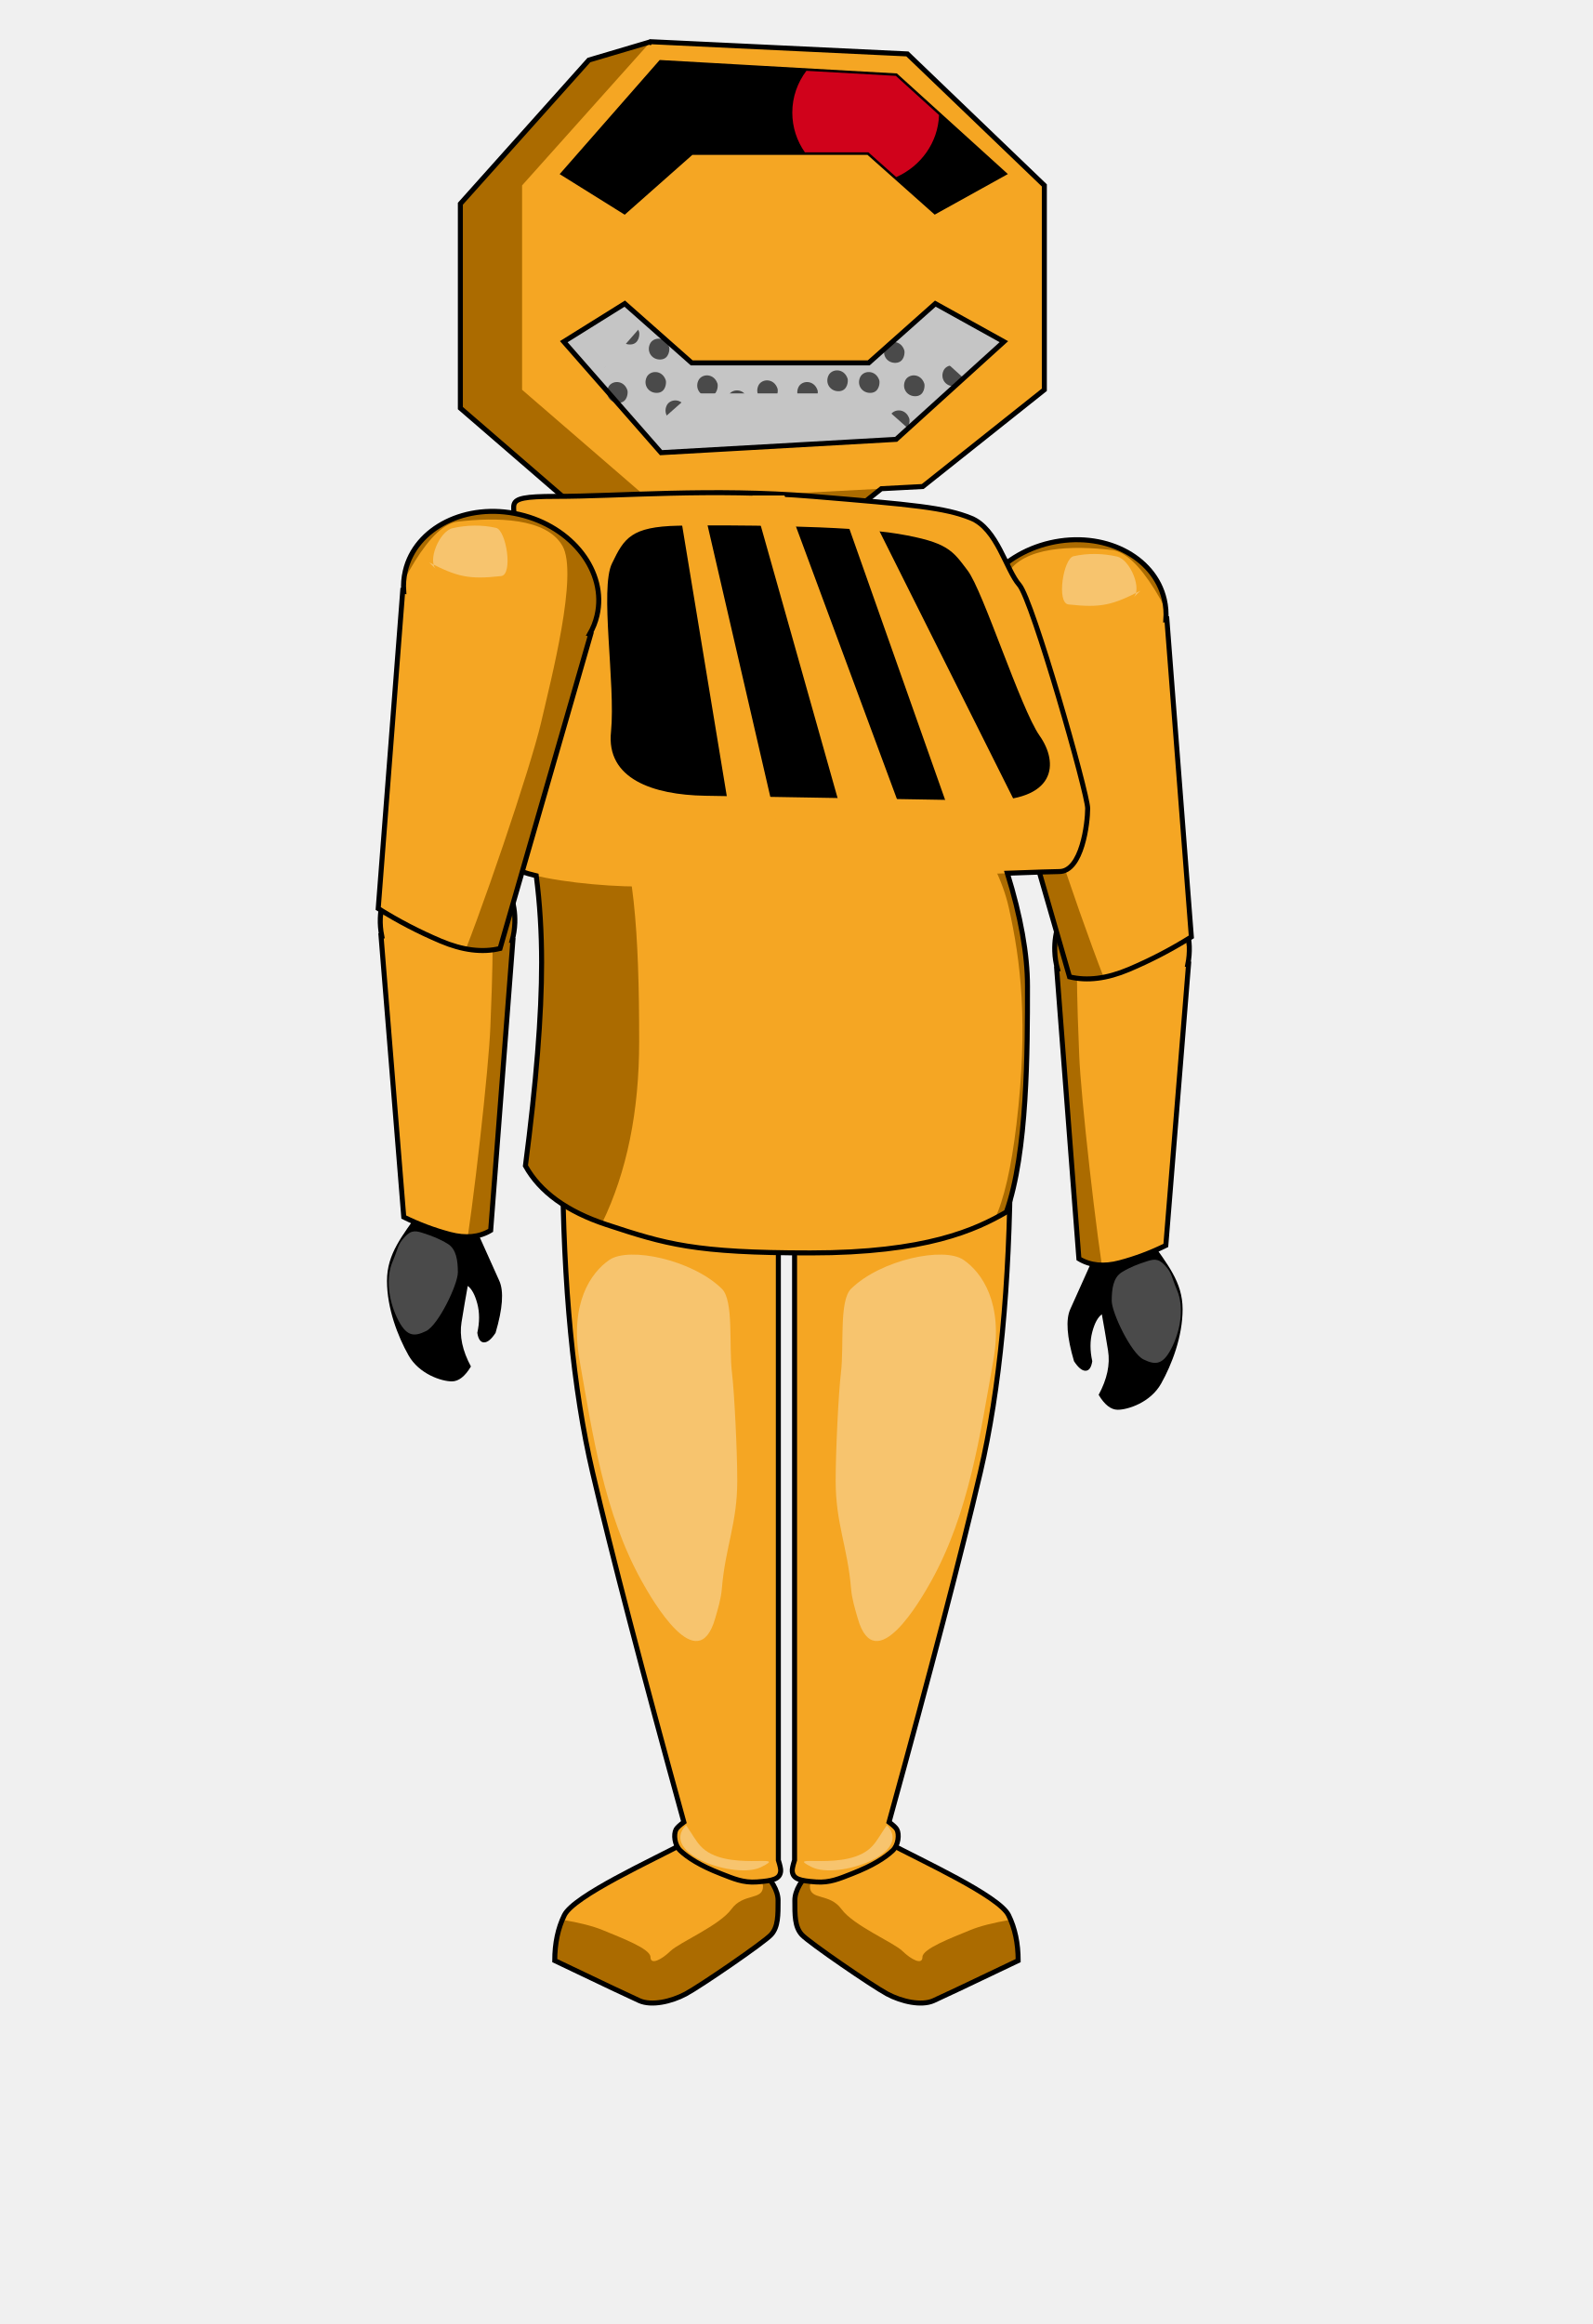
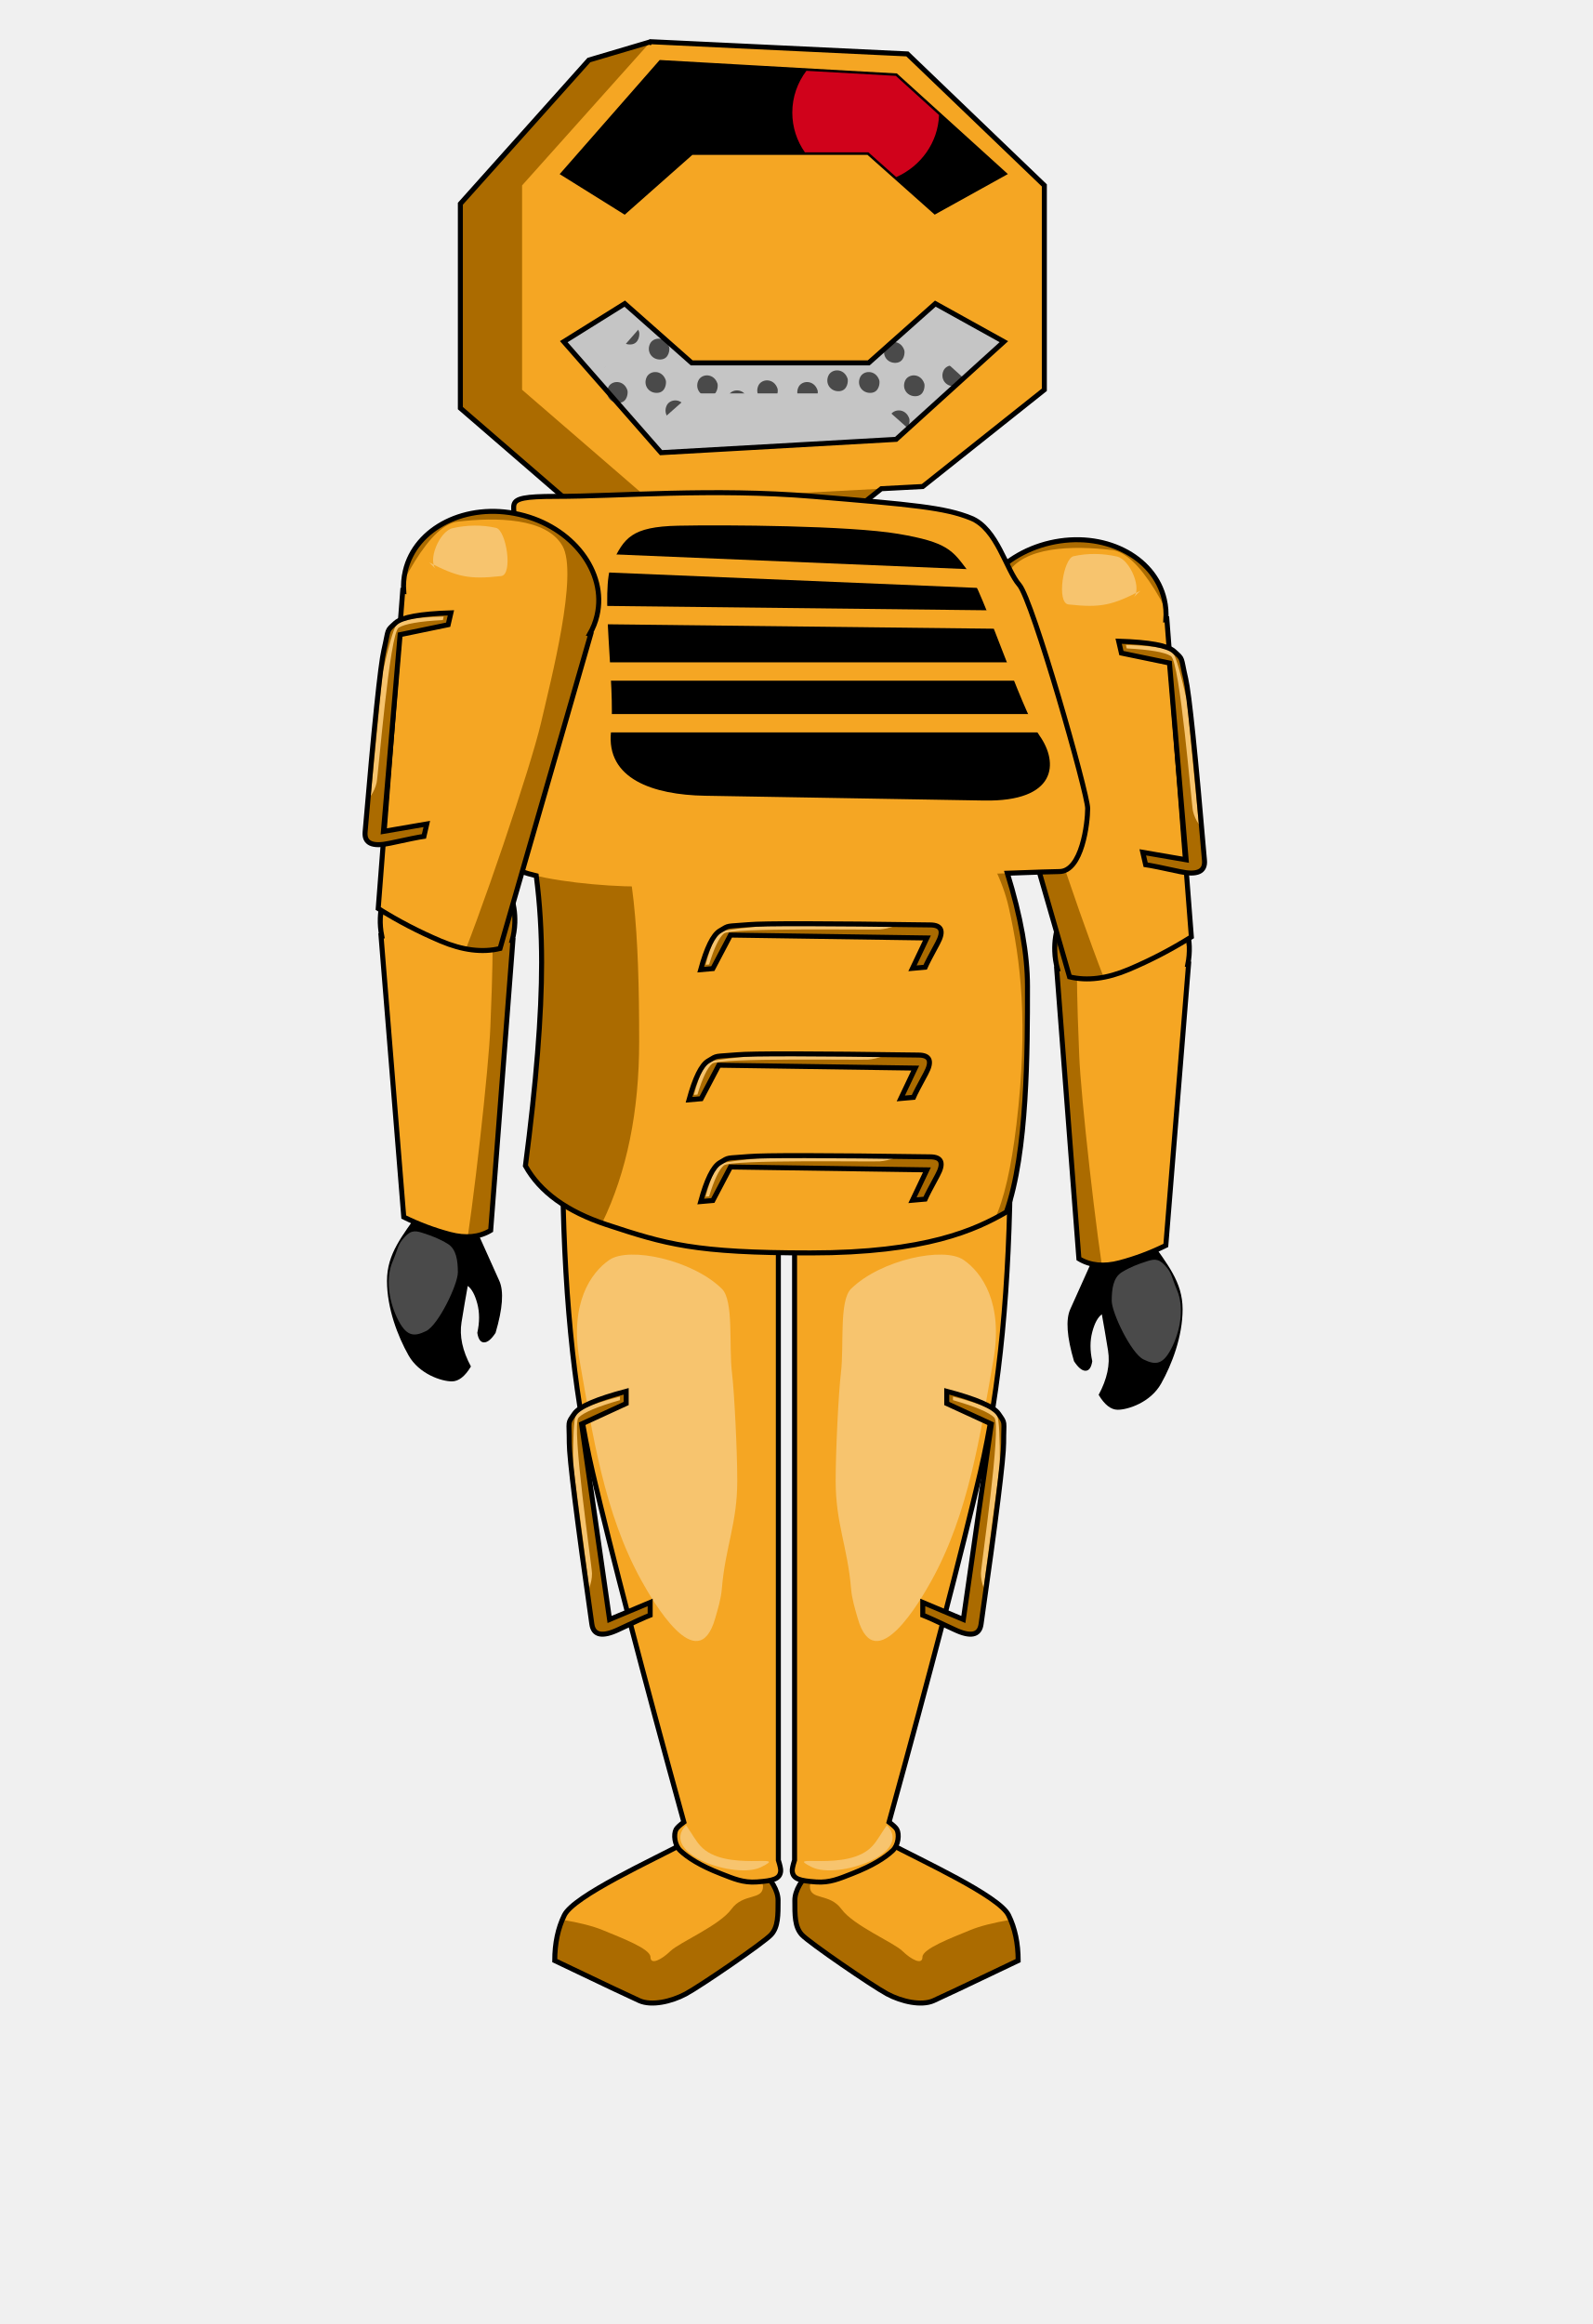
<svg xmlns="http://www.w3.org/2000/svg" xmlns:xlink="http://www.w3.org/1999/xlink" width="955px" height="1393px" viewBox="0 0 955 1393" version="1.1">
  <defs>
    <polygon id="path-1" points="199.254 7.984 58.32 0 0 66.531 36.551 89.328 76.691 53.824 182.812 53.824 222.746 89.328 263.852 66.531" />
    <path d="M1.22,53.638 C0.423,50.261 0,46.724 0,43.082 C0,19.289 18.066,0 40.351,0 C62.636,0 80.701,19.289 80.701,43.082 C80.701,46.724 80.278,50.261 79.481,53.638 L79.896,53.638 L60.386,221.423 C51.276,225.516 41.94,228.647 32.376,230.818 C22.813,232.988 14.698,231.903 8.031,227.562 L0.79,53.638 L1.22,53.638 Z" id="path-3" />
    <path d="M1.784,60.289 C0.619,56.493 0,52.518 0,48.425 C0,21.68 26.415,0 59,0 C91.585,0 118,21.68 118,48.425 C118,52.518 117.381,56.493 116.216,60.289 L116.823,60.289 L88.295,248.88 C74.975,253.48 61.324,256.999 47.34,259.439 C33.357,261.879 21.491,260.659 11.743,255.78 L1.155,60.289 L1.784,60.289 Z" id="path-5" />
    <path d="M1.22,53.638 C0.423,50.261 0,46.724 0,43.082 C0,19.289 18.066,0 40.351,0 C62.636,0 80.701,19.289 80.701,43.082 C80.701,46.724 80.278,50.261 79.481,53.638 L79.896,53.638 L60.386,221.423 C51.276,225.516 41.94,228.647 32.376,230.818 C22.813,232.988 14.698,231.903 8.031,227.562 L0.79,53.638 L1.22,53.638 Z" id="path-7" />
    <path d="M1.784,60.289 C0.619,56.493 0,52.518 0,48.425 C0,21.68 26.415,0 59,0 C91.585,0 118,21.68 118,48.425 C118,52.518 117.381,56.493 116.216,60.289 L116.823,60.289 L88.295,248.88 C74.975,253.48 61.324,256.999 47.34,259.439 C33.357,261.879 21.491,260.659 11.743,255.78 L1.155,60.289 L1.784,60.289 Z" id="path-9" />
  </defs>
  <g id="ConstBot" stroke="none" stroke-width="1" fill="none" fill-rule="evenodd">
    <g id="Const-head" transform="translate(276, 25)">
      <path d="M77.051,11 L113.477,0.207 L313.105,97.133 L313.105,219.629 C264.504,258.288 240.203,277.617 240.203,277.617 C240.203,277.617 185.819,280.482 77.051,286.211 L0,219.629 L0,97.133 L77.051,11 Z" id="consHeadBack" stroke="#979797" fill="#AB6B00" fill-rule="nonzero" />
      <path d="M114.051,0 L268,7.32 L350.105,86.133 L350.105,208.629 C301.504,247.288 277.203,266.617 277.203,266.617 C277.203,266.617 222.819,269.482 114.051,275.211 L37,208.629 L37,86.133 L114.051,0 Z" id="consHead" fill="#F5A623" fill-rule="nonzero" />
      <path d="M113.748,0.339 L114.051,0 L268,7.32 L350.105,86.133 L350.105,208.629 C301.504,247.288 277.203,266.617 277.203,266.617 L252.389,267.924 L240.203,277.617 C240.203,277.617 185.819,280.482 77.051,286.211 L0,219.629 L0,97.133 L77.051,11 L113.477,0.207 L113.748,0.339 Z" id="Combined-Shape" stroke="#000000" stroke-width="3" fill-rule="nonzero" />
      <polygon id="Path-2-Copy" fill="#C5C5C5" fill-rule="nonzero" transform="translate(193.9258, 201.6641) scale(1, -1) translate(-193.9258, -201.6641) " points="261.254 164.984 120.32 157 62 223.531 98.551 246.328 138.691 210.824 244.812 210.824 284.746 246.328 325.852 223.531" />
      <g id="const-mouth" transform="translate(62, 157)">
        <g fill-rule="evenodd" stroke-width="1">
          <mask id="mask-2" fill="white">
            <use xlink:href="#path-1" />
          </mask>
          <use id="Mask" fill="#C5C5C5" fill-rule="nonzero" transform="translate(131.9258, 44.66406) scale(1, -1) translate(-131.9258, -44.66406) " xlink:href="#path-1" />
          <g id="Group" mask="url(#mask-2)" fill="#4A4A4A" fill-rule="nonzero">
            <g transform="translate(14, 8)">
              <path d="M197.638,3.185 C195.507,7.964 198.977,12.797 204.141,12.48 C209.304,12.164 209.591,6.231 209.134,4.886 C206.957,-1.515 199.564,-1.134 197.638,3.185 Z" id="Path-2" />
              <path d="M144.638,35.185 C142.507,39.964 145.977,44.797 151.141,44.48 C156.304,44.164 156.591,38.231 156.134,36.886 C153.957,30.485 146.564,30.866 144.638,35.185 Z" id="Path-2-Copy-5" />
              <path d="M19.638,7.185 C17.507,11.964 20.977,16.797 26.141,16.48 C31.304,16.164 31.591,10.231 31.134,8.886 C28.957,2.485 21.564,2.866 19.638,7.185 Z" id="Path-2-Copy-10" />
              <path d="M66.638,38.185 C64.507,42.964 67.977,47.797 73.141,47.48 C78.304,47.164 78.591,41.231 78.134,39.886 C75.957,33.485 68.564,33.866 66.638,38.185 Z" id="Path-2-Copy-15" />
              <path d="M105.638,59.185 C103.507,63.964 106.977,68.797 112.141,68.48 C117.304,68.164 117.591,62.231 117.134,60.886 C114.957,54.485 107.564,54.866 105.638,59.185 Z" id="Path-2-Copy-20" />
              <path d="M178.638,18.185 C176.507,22.964 179.977,27.797 185.141,27.48 C190.304,27.164 190.591,21.231 190.134,19.886 C187.957,13.485 180.564,13.866 178.638,18.185 Z" id="Path-2-Copy" />
              <path d="M126.638,42.185 C124.507,46.964 127.977,51.797 133.141,51.48 C138.304,51.164 138.591,45.231 138.134,43.886 C135.957,37.485 128.564,37.866 126.638,42.185 Z" id="Path-2-Copy-6" />
              <path d="M0.638,22.185 C-1.493,26.964 1.977,31.797 7.141,31.48 C12.304,31.164 12.591,25.231 12.134,23.886 C9.957,17.485 2.564,17.866 0.638,22.185 Z" id="Path-2-Copy-11" />
              <path d="M47.638,53.185 C45.507,57.964 48.977,62.797 54.141,62.48 C59.304,62.164 59.591,56.231 59.134,54.886 C56.957,48.485 49.564,48.866 47.638,53.185 Z" id="Path-2-Copy-16" />
              <path d="M102.638,74.185 C100.507,78.964 103.977,83.797 109.141,83.48 C114.304,83.164 114.591,77.231 114.134,75.886 C111.957,69.485 104.564,69.866 102.638,74.185 Z" id="Path-2-Copy-21" />
              <path d="M190.638,38.185 C188.507,42.964 191.977,47.797 197.141,47.48 C202.304,47.164 202.591,41.231 202.134,39.886 C199.957,33.485 192.564,33.866 190.638,38.185 Z" id="Path-2-Copy-2" />
              <path d="M138.638,62.185 C136.507,66.964 139.977,71.797 145.141,71.48 C150.304,71.164 150.591,65.231 150.134,63.886 C147.957,57.485 140.564,57.866 138.638,62.185 Z" id="Path-2-Copy-7" />
              <path d="M12.638,42.185 C10.507,46.964 13.977,51.797 19.141,51.48 C24.304,51.164 24.591,45.231 24.134,43.886 C21.957,37.485 14.564,37.866 12.638,42.185 Z" id="Path-2-Copy-12" />
              <path d="M49.638,74.185 C47.507,78.964 50.977,83.797 56.141,83.48 C61.304,83.164 61.591,77.231 61.134,75.886 C58.957,69.485 51.564,69.866 49.638,74.185 Z" id="Path-2-Copy-17" />
              <path d="M102.638,41.185 C100.507,45.964 103.977,50.797 109.141,50.48 C114.304,50.164 114.591,44.231 114.134,42.886 C111.957,36.485 104.564,36.866 102.638,41.185 Z" id="Path-2-Copy-22" />
              <path d="M213.638,32.185 C211.507,36.964 214.977,41.797 220.141,41.48 C225.304,41.164 225.591,35.231 225.134,33.886 C222.957,27.485 215.564,27.866 213.638,32.185 Z" id="Path-2-Copy-3" />
              <path d="M161.638,56.185 C159.507,60.964 162.977,65.797 168.141,65.48 C173.304,65.164 173.591,59.231 173.134,57.886 C170.957,51.485 163.564,51.866 161.638,56.185 Z" id="Path-2-Copy-8" />
              <path d="M35.638,36.185 C33.507,40.964 36.977,45.797 42.141,45.48 C47.304,45.164 47.591,39.231 47.134,37.886 C44.957,31.485 37.564,31.866 35.638,36.185 Z" id="Path-2-Copy-13" />
              <path d="M74.638,65.185 C72.507,69.964 75.977,74.797 81.141,74.48 C86.304,74.164 86.591,68.231 86.134,66.886 C83.957,60.485 76.564,60.866 74.638,65.185 Z" id="Path-2-Copy-18" />
              <path d="M181.638,59.185 C179.507,63.964 182.977,68.797 188.141,68.48 C193.304,68.164 193.591,62.231 193.134,60.886 C190.957,54.485 183.564,54.866 181.638,59.185 Z" id="Path-2-Copy-23" />
              <path d="M215.638,12.185 C213.507,16.964 216.977,21.797 222.141,21.48 C227.304,21.164 227.591,15.231 227.134,13.886 C224.957,7.485 217.564,7.866 215.638,12.185 Z" id="Path-2-Copy-4" />
              <path d="M163.638,36.185 C161.507,40.964 164.977,45.797 170.141,45.48 C175.304,45.164 175.591,39.231 175.134,37.886 C172.957,31.485 165.564,31.866 163.638,36.185 Z" id="Path-2-Copy-9" />
              <path d="M37.638,16.185 C35.507,20.964 38.977,25.797 44.141,25.48 C49.304,25.164 49.591,19.231 49.134,17.886 C46.957,11.485 39.564,11.866 37.638,16.185 Z" id="Path-2-Copy-14" />
              <path d="M84.638,47.185 C82.507,51.964 85.977,56.797 91.141,56.48 C96.304,56.164 96.591,50.231 96.134,48.886 C93.957,42.485 86.564,42.866 84.638,47.185 Z" id="Path-2-Copy-19" />
              <path d="M123.638,68.185 C121.507,72.964 124.977,77.797 130.141,77.48 C135.304,77.164 135.591,71.231 135.134,69.886 C132.957,63.485 125.564,63.866 123.638,68.185 Z" id="Path-2-Copy-24" />
            </g>
          </g>
        </g>
        <polygon id="Mask" stroke="#000000" stroke-width="3" fill-rule="nonzero" transform="translate(131.9258, 44.66406) scale(1, -1) translate(-131.9258, -44.66406) " points="199.254 7.984 58.32 0 0 66.531 36.551 89.328 76.691 53.824 182.812 53.824 222.746 89.328 263.852 66.531" />
      </g>
      <g id="const-eye" transform="translate(61, 12)" fill-rule="nonzero">
        <g id="Group-2">
          <polygon id="const-eye" fill="#000000" points="200.254 8.984 59.32 1 1 67.531 37.551 90.328 77.691 54.824 183.812 54.824 223.746 90.328 264.852 67.531" />
          <polygon id="Path-2" stroke="#000000" stroke-width="3" points="200.082 8.484 59.148 0.5 0.828 67.031 37.379 89.828 77.52 54.324 183.641 54.324 223.574 89.828 264.68 67.031" />
        </g>
        <path d="M225.975,31.952 C225.4,48.488 215.045,62.631 200.319,69.153 L183.641,54.324 L145.558,54.324 C140.787,47.529 138,39.329 138,30.5 C138,21.132 141.138,12.471 146.454,5.446 L200.082,8.484 L225.975,31.952 Z" id="Combined-Shape" fill="#D0021B" />
      </g>
    </g>
    <g id="ConstArm" transform="translate(572, 312)">
      <g id="Hand" transform="translate(68, 424)" fill-rule="nonzero">
        <path d="M49.724,7.245 C59.674,21.735 69,32.305 69,48.758 C69,65.211 62.497,81.98 56.11,93.339 C49.724,104.698 36.18,109 30.093,109 C26.035,109 22.225,106.02 18.665,100.059 C23.76,90.639 25.639,81.802 24.302,73.548 C22.965,65.294 21.723,58.04 20.577,51.786 C18.16,53.552 16.248,57.087 14.84,62.392 C13.433,67.696 13.433,73.534 14.84,79.906 C14.241,83.718 12.888,85.624 10.781,85.624 C8.675,85.624 6.38,83.718 3.897,79.906 C-0.388,65.366 -1.139,54.983 1.642,48.758 C4.424,42.533 9.482,31.27 16.818,14.97 L45.827,7.245 C41.792,-2.415 43.091,-2.415 49.724,7.245 Z" id="Path-12" fill="#000000" />
        <path d="M46.702,20.313 C42.244,21.769 37.579,23.46 32.517,26.588 C27.455,29.717 26.5,36.496 26.5,43.684 C26.5,50.873 38.169,75.241 45.557,78.842 C52.945,82.442 57.552,82.225 63.002,70.774 C68.452,59.323 69.44,46.334 65.75,37.543 C62.061,28.753 62.727,27.202 58.432,22.485 C54.137,17.768 51.161,18.856 46.702,20.313 Z" id="Path-2" fill="#4A4A4A" />
      </g>
      <g id="ConstArmUpper" transform="translate(103.3677, 329.5994) rotate(11) translate(-103.3677, -329.5994) translate(43.73851, 204.6888)">
        <path d="M20.369,62.605 C19.573,59.223 19.149,55.682 19.149,52.036 C19.149,28.211 37.215,8.897 59.5,8.897 C81.785,8.897 99.851,28.211 99.851,52.036 C99.851,55.682 99.427,59.223 98.631,62.605 L99.046,62.605 L79.535,230.61 C70.426,234.708 61.089,237.843 51.526,240.017 C41.962,242.19 33.847,241.103 27.181,236.757 L19.94,62.605 L20.369,62.605 Z" id="SteelArm" fill="#AB6B00" fill-rule="nonzero" transform="translate(59.5, 125) rotate(-13) translate(-59.5, -125) " />
        <g id="Path-13" stroke-width="1" fill-rule="evenodd" transform="translate(59.5, 125) rotate(-13) translate(-59.5, -125) translate(19.14943, 8.896797)">
          <mask id="mask-4" fill="white">
            <use xlink:href="#path-3" />
          </mask>
          <g id="Mask" fill-rule="nonzero" />
          <path d="M23.519,247.573 C18.989,215.451 12.476,129.613 12.476,105.725 C12.476,81.838 11.223,23.841 20.222,11.174 C29.221,-1.493 49.217,4.102 64.355,11.174 C74.446,15.889 82.244,45.461 87.748,99.89 L69.583,242.072 C41.894,267.154 26.539,268.987 23.519,247.573 Z" fill="#F5A623" fill-rule="nonzero" mask="url(#mask-4)" />
        </g>
        <path d="M20.369,62.605 C19.573,59.223 19.149,55.682 19.149,52.036 C19.149,28.211 37.215,8.897 59.5,8.897 C81.785,8.897 99.851,28.211 99.851,52.036 C99.851,55.682 99.427,59.223 98.631,62.605 L99.046,62.605 L79.535,230.61 C70.426,234.708 61.089,237.843 51.526,240.017 C41.962,242.19 33.847,241.103 27.181,236.757 L19.94,62.605 L20.369,62.605 Z" id="Border" stroke="#000000" stroke-width="3" fill-rule="nonzero" transform="translate(59.5, 125) rotate(-13) translate(-59.5, -125) " />
        <path d="M71.178,45.27 C75.844,42.191 73.65,24.929 68.579,21.759 C63.227,18.414 57.184,16.416 51.246,16.415 C46.993,16.413 40.054,38.671 44.818,40.854 C57.448,46.642 62.348,46.47 74.806,42.376" id="Path-14" fill="#F7C46E" fill-rule="nonzero" transform="translate(59.00889, 30.87643) rotate(-13) translate(-59.00889, -30.87643) " />
      </g>
      <g id="ConstArmUpper">
        <path d="M29.784,70.368 C28.619,66.567 28,62.587 28,58.488 C28,31.709 54.415,10 87,10 C119.585,10 146,31.709 146,58.488 C146,62.587 145.381,66.567 144.216,70.368 L144.823,70.368 L116.295,259.206 C102.975,263.811 89.324,267.336 75.34,269.779 C61.357,272.221 49.491,271 39.743,266.114 L29.155,70.368 L29.784,70.368 Z" id="SteelArm" fill="#AB6B00" fill-rule="nonzero" transform="translate(87, 140.5) rotate(-13) translate(-87, -140.5) " />
        <g id="Path-13" stroke-width="1" fill-rule="evenodd" transform="translate(87, 140.5) rotate(-13) translate(-87, -140.5) translate(28, 10)">
          <mask id="mask-6" fill="white">
            <use xlink:href="#path-5" />
          </mask>
          <g id="Mask" fill-rule="nonzero" />
          <path d="M34.389,278.272 C27.766,242.167 18.242,145.685 18.242,118.835 C18.242,91.986 16.41,26.797 29.568,12.56 C42.727,-1.678 71.964,4.611 94.098,12.56 C108.854,17.859 120.257,51.098 128.304,112.276 L101.744,272.089 C61.257,300.281 38.805,302.342 34.389,278.272 Z" fill="#F5A623" fill-rule="nonzero" mask="url(#mask-6)" />
        </g>
        <path d="M29.784,70.368 C28.619,66.567 28,62.587 28,58.488 C28,31.709 54.415,10 87,10 C119.585,10 146,31.709 146,58.488 C146,62.587 145.381,66.567 144.216,70.368 L144.823,70.368 L116.295,259.206 C102.975,263.811 89.324,267.336 75.34,269.779 C61.357,272.221 49.491,271 39.743,266.114 L29.155,70.368 L29.784,70.368 Z" id="Border" stroke="#000000" stroke-width="3" fill-rule="nonzero" transform="translate(87, 140.5) rotate(-13) translate(-87, -140.5) " />
        <path d="M104.075,50.883 C110.898,47.423 107.69,28.02 100.276,24.457 C92.45,20.697 83.613,18.452 74.931,18.45 C68.712,18.449 58.566,43.466 65.533,45.92 C84,52.425 91.165,52.233 109.381,47.631" id="Path-14" fill="#F7C46E" fill-rule="nonzero" transform="translate(86.2819, 34.70511) rotate(-13) translate(-86.2819, -34.70511) " />
      </g>
+       <g id="Handle" transform="translate(124.6395, 140.8001) rotate(-13) translate(-124.6395, -140.8001) translate(100.1395, 67.3001)" fill-rule="nonzero">
+         <path d="M14.594,0.941 C32.376,5.643 42.721,10.11 45.629,14.342 C49.99,20.689 48.707,17.906 48.707,31.848 C48.707,41.142 44.201,77.322 35.189,140.387 C34.272,147.241 28.938,148.357 19.188,143.736 C9.437,139.115 3.113,136.246 0.213,135.129 L0.213,127.5 L24.548,137.707 L41.328,20.539 L14.594,8.248 L14.594,0.941 Z" id="Path-8" fill="#AB6B00" />
+         <path d="M18.314,4.113 C34.856,8.389 43.702,12.128 44.85,15.329 C45.999,18.529 46.523,28.473 46.423,45.158 L36.75,118.715 C35.642,115.928 35.088,113.071 35.088,110.144 C35.088,105.755 47.686,21.298 43.09,16.663 C40.025,13.572 31.767,10.099 18.314,6.242 L18.314,4.113 Z" id="Path-9" fill="#F7C46E" />
+         <path d="M14.594,0.941 C32.376,5.643 42.721,10.11 45.629,14.342 C49.99,20.689 48.707,17.906 48.707,31.848 C48.707,41.142 44.201,77.322 35.189,140.387 C34.272,147.241 28.938,148.357 19.188,143.736 C9.437,139.115 3.113,136.246 0.213,135.129 L0.213,127.5 L24.548,137.707 L41.328,20.539 L14.594,8.248 L14.594,0.941 Z" id="Path-8" stroke="#000000" stroke-width="3" />
+       </g>
    </g>
    <g id="ConstLeg" transform="translate(474, 695)">
-       <g id="ConstFoot" transform="translate(2, 406)">
+       <g id="ConstFoot" transform="translate(2, 406)" fill-rule="evenodd" stroke-width="1">
        <g id="Group">
          <path d="M55.937,3.314 C75.898,14.015 122.92,35.333 128.658,46.956 C132.484,54.704 134.403,63.777 134.417,74.176 C105.366,88.07 88.44,96.082 83.64,98.211 C76.439,101.406 64.638,98.82 55.937,94.185 C47.236,89.55 9.016,63.371 4.712,58.669 C0.409,53.967 0.525,46.864 0.525,38.109 C0.525,32.271 4.383,25.596 12.097,18.083 C28.016,1.103 42.629,-3.82 55.937,3.314 Z" id="Footmain" fill="#AB6B00" fill-rule="nonzero" />
          <path d="M129.912,49.705 C119.493,51.452 111.374,53.532 105.555,55.946 C94.645,60.474 77.033,67.057 77.033,72.049 C77.033,77.041 70.399,73.661 65.038,68.459 C59.678,63.258 35.653,53.186 28.482,43.326 C21.31,33.466 9.555,38.28 9.555,29.673 C9.555,23.935 21.36,16.231 44.97,6.561 C49.644,5.529 53.972,4.803 57.954,4.383 C78.893,15.382 123.105,35.709 128.658,46.956 C129.102,47.854 129.52,48.771 129.912,49.705 Z" id="Combined-Shape" fill="#F5A623" fill-rule="nonzero" />
          <path d="M55.937,3.314 C75.898,14.015 122.92,35.333 128.658,46.956 C132.484,54.704 134.403,63.777 134.417,74.176 C105.366,88.07 88.44,96.082 83.64,98.211 C76.439,101.406 64.638,98.82 55.937,94.185 C47.236,89.55 9.016,63.371 4.712,58.669 C0.409,53.967 0.525,46.864 0.525,38.109 C0.525,32.271 4.383,25.596 12.097,18.083 C28.016,1.103 42.629,-3.82 55.937,3.314 Z" id="outline" stroke="#000000" stroke-width="3" fill-rule="nonzero" />
        </g>
      </g>
-       <g id="SilverLeg">
+       <g id="SilverLeg" stroke-width="1" fill-rule="evenodd">
        <path d="M2.36,24.849 L2.36,419.965 C1.308,423.258 0.848,425.488 0.979,426.654 C1.498,431.283 5.476,432.33 15.21,433.031 C23.581,433.633 29.217,431.04 36.85,428.08 C49.312,423.246 56.706,418.415 61.132,414.261 C64.663,410.946 65.266,404.444 63.68,401.562 C63.12,400.545 61.564,399.079 59.01,397.166 C83.905,306.918 102.151,237.023 113.75,187.483 C125.348,137.942 131.348,75.74 131.748,0.878 L2.36,24.849 Z" fill="#F5A623" fill-rule="nonzero" />
        <path d="M57.732,399 C73.91,416.179 28.021,431.603 12.836,424.192 C-5.793,415.101 34.38,427.7 49.103,411.41 C52.024,408.178 54.08,404.26 56.569,400.685 L57.732,399 Z" id="Path-13" fill="#F7C46E" fill-rule="nonzero" />
        <path d="M27,192.56 C27,218.28 34.151,232.125 36.232,257.217 C36.74,263.339 38.561,269.256 40.246,275.11 C50.753,311.638 78.108,263.765 84.208,252.839 C106.805,212.361 113.796,164.251 121.548,120.249 C127.549,86.191 114.797,67.763 103.602,60.142 C91.814,52.118 54.08,60.021 36.232,77.496 C28.959,84.617 32.124,111.592 30.154,127.943 C28.72,139.84 27,174.661 27,192.56 Z" id="Path-12" fill="#F7C46E" fill-rule="nonzero" />
        <path d="M2.36,24.849 L2.36,419.965 C1.308,423.258 0.848,425.488 0.979,426.654 C1.498,431.283 5.476,432.33 15.21,433.031 C23.581,433.633 29.217,431.04 36.85,428.08 C49.312,423.246 56.706,418.415 61.132,414.261 C64.663,410.946 65.266,404.444 63.68,401.562 C63.12,400.545 61.564,399.079 59.01,397.166 C83.905,306.918 102.151,237.023 113.75,187.483 C125.348,137.942 131.348,75.74 131.748,0.878 L2.36,24.849 Z" stroke="#000000" stroke-width="3" fill-rule="nonzero" />
      </g>
+       <g id="Handle" transform="translate(79, 138)" fill-rule="nonzero">
+         <path d="M14.594,0.941 C32.376,5.643 42.721,10.11 45.629,14.342 C49.99,20.689 48.707,17.906 48.707,31.848 C48.707,41.142 44.201,77.322 35.189,140.387 C34.272,147.241 28.938,148.357 19.188,143.736 C9.437,139.115 3.113,136.246 0.213,135.129 L0.213,127.5 L24.548,137.707 L41.328,20.539 L14.594,8.248 L14.594,0.941 Z" id="Path-8" fill="#AB6B00" />
+         <path d="M18.314,4.113 C34.856,8.389 43.702,12.128 44.85,15.329 C45.999,18.529 46.523,28.473 46.423,45.158 L36.75,118.715 C35.642,115.928 35.088,113.071 35.088,110.144 C35.088,105.755 47.686,21.298 43.09,16.663 C40.025,13.572 31.767,10.099 18.314,6.242 L18.314,4.113 Z" id="Path-9" fill="#F7C46E" />
+         <path d="M14.594,0.941 C32.376,5.643 42.721,10.11 45.629,14.342 C49.99,20.689 48.707,17.906 48.707,31.848 C48.707,41.142 44.201,77.322 35.189,140.387 C34.272,147.241 28.938,148.357 19.188,143.736 C9.437,139.115 3.113,136.246 0.213,135.129 L0.213,127.5 L24.548,137.707 L41.328,20.539 L14.594,8.248 L14.594,0.941 Z" id="Path-8" stroke="#000000" stroke-width="3" />
+       </g>
    </g>
    <g id="ConstLeg" transform="translate(366, 961.5) scale(-1, 1) translate(-366, -961.5) translate(263, 695)">
-       <g id="ConstFoot" transform="translate(2, 406)">
+       <g id="ConstFoot" transform="translate(2, 406)" fill-rule="evenodd" stroke-width="1">
        <g id="Group">
          <path d="M55.937,3.314 C75.898,14.015 122.92,35.333 128.658,46.956 C132.484,54.704 134.403,63.777 134.417,74.176 C105.366,88.07 88.44,96.082 83.64,98.211 C76.439,101.406 64.638,98.82 55.937,94.185 C47.236,89.55 9.016,63.371 4.712,58.669 C0.409,53.967 0.525,46.864 0.525,38.109 C0.525,32.271 4.383,25.596 12.097,18.083 C28.016,1.103 42.629,-3.82 55.937,3.314 Z" id="Footmain" fill="#AB6B00" fill-rule="nonzero" />
          <path d="M129.912,49.705 C119.493,51.452 111.374,53.532 105.555,55.946 C94.645,60.474 77.033,67.057 77.033,72.049 C77.033,77.041 70.399,73.661 65.038,68.459 C59.678,63.258 35.653,53.186 28.482,43.326 C21.31,33.466 9.555,38.28 9.555,29.673 C9.555,23.935 21.36,16.231 44.97,6.561 C49.644,5.529 53.972,4.803 57.954,4.383 C78.893,15.382 123.105,35.709 128.658,46.956 C129.102,47.854 129.52,48.771 129.912,49.705 Z" id="Combined-Shape" fill="#F5A623" fill-rule="nonzero" />
          <path d="M55.937,3.314 C75.898,14.015 122.92,35.333 128.658,46.956 C132.484,54.704 134.403,63.777 134.417,74.176 C105.366,88.07 88.44,96.082 83.64,98.211 C76.439,101.406 64.638,98.82 55.937,94.185 C47.236,89.55 9.016,63.371 4.712,58.669 C0.409,53.967 0.525,46.864 0.525,38.109 C0.525,32.271 4.383,25.596 12.097,18.083 C28.016,1.103 42.629,-3.82 55.937,3.314 Z" id="outline" stroke="#000000" stroke-width="3" fill-rule="nonzero" />
        </g>
      </g>
-       <g id="SilverLeg">
+       <g id="SilverLeg" stroke-width="1" fill-rule="evenodd">
        <path d="M2.36,24.849 L2.36,419.965 C1.308,423.258 0.848,425.488 0.979,426.654 C1.498,431.283 5.476,432.33 15.21,433.031 C23.581,433.633 29.217,431.04 36.85,428.08 C49.312,423.246 56.706,418.415 61.132,414.261 C64.663,410.946 65.266,404.444 63.68,401.562 C63.12,400.545 61.564,399.079 59.01,397.166 C83.905,306.918 102.151,237.023 113.75,187.483 C125.348,137.942 131.348,75.74 131.748,0.878 L2.36,24.849 Z" fill="#F5A623" fill-rule="nonzero" />
        <path d="M57.732,399 C73.91,416.179 28.021,431.603 12.836,424.192 C-5.793,415.101 34.38,427.7 49.103,411.41 C52.024,408.178 54.08,404.26 56.569,400.685 L57.732,399 Z" id="Path-13" fill="#F7C46E" fill-rule="nonzero" />
        <path d="M27,192.56 C27,218.28 34.151,232.125 36.232,257.217 C36.74,263.339 38.561,269.256 40.246,275.11 C50.753,311.638 78.108,263.765 84.208,252.839 C106.805,212.361 113.796,164.251 121.548,120.249 C127.549,86.191 114.797,67.763 103.602,60.142 C91.814,52.118 54.08,60.021 36.232,77.496 C28.959,84.617 32.124,111.592 30.154,127.943 C28.72,139.84 27,174.661 27,192.56 Z" id="Path-12" fill="#F7C46E" fill-rule="nonzero" />
        <path d="M2.36,24.849 L2.36,419.965 C1.308,423.258 0.848,425.488 0.979,426.654 C1.498,431.283 5.476,432.33 15.21,433.031 C23.581,433.633 29.217,431.04 36.85,428.08 C49.312,423.246 56.706,418.415 61.132,414.261 C64.663,410.946 65.266,404.444 63.68,401.562 C63.12,400.545 61.564,399.079 59.01,397.166 C83.905,306.918 102.151,237.023 113.75,187.483 C125.348,137.942 131.348,75.74 131.748,0.878 L2.36,24.849 Z" stroke="#000000" stroke-width="3" fill-rule="nonzero" />
+       </g>
+       <g id="Handle" transform="translate(79, 138)" fill-rule="nonzero">
+         <path d="M14.594,0.941 C32.376,5.643 42.721,10.11 45.629,14.342 C49.99,20.689 48.707,17.906 48.707,31.848 C48.707,41.142 44.201,77.322 35.189,140.387 C34.272,147.241 28.938,148.357 19.188,143.736 C9.437,139.115 3.113,136.246 0.213,135.129 L0.213,127.5 L24.548,137.707 L41.328,20.539 L14.594,8.248 L14.594,0.941 Z" id="Path-8" fill="#AB6B00" />
+         <path d="M18.314,4.113 C34.856,8.389 43.702,12.128 44.85,15.329 C45.999,18.529 46.523,28.473 46.423,45.158 L36.75,118.715 C35.642,115.928 35.088,113.071 35.088,110.144 C35.088,105.755 47.686,21.298 43.09,16.663 C40.025,13.572 31.767,10.099 18.314,6.242 L18.314,4.113 Z" id="Path-9" fill="#F7C46E" />
+         <path d="M14.594,0.941 C32.376,5.643 42.721,10.11 45.629,14.342 C49.99,20.689 48.707,17.906 48.707,31.848 C48.707,41.142 44.201,77.322 35.189,140.387 C34.272,147.241 28.938,148.357 19.188,143.736 C9.437,139.115 3.113,136.246 0.213,135.129 L0.213,127.5 L24.548,137.707 L41.328,20.539 L14.594,8.248 L14.594,0.941 Z" id="Path-8" stroke="#000000" stroke-width="3" />
      </g>
    </g>
    <g id="ConstBody" transform="translate(287, 295)" fill-rule="nonzero">
      <path d="M198.872,456 C129.369,456 112.255,450.776 76.66,439.045 C52.929,431.225 36.709,419.477 28,403.8 C34.476,354.126 37.713,313.522 37.713,281.988 C37.713,250.453 34.476,221.324 28,194.599 C57.344,186.866 102.023,183 162.037,183 C222.052,183 270.821,189.814 308.345,203.442 C322.115,240.065 329,270.982 329,296.195 C329,334.014 329,395.997 316.34,431.501 C297.983,442.074 268.375,456 198.872,456 Z" id="back" fill="#AB6B00" />
      <path d="M74,438.037 C88.8,407.497 96.199,371.25 96.199,329.295 C96.199,263.438 93.135,217.88 78.575,186.379 C102.119,184.126 130.147,183 162.659,183 C214.302,183 257.649,188.009 292.699,198.027 C305.834,216.073 314.186,233.016 317.756,248.855 C324.962,280.832 329.592,318.372 322.386,378.996 C319.291,405.035 314.914,424.032 309.254,435.986 C290.218,445.625 259.839,456 199.628,456 C129.871,456 112.694,450.776 76.968,439.045 C75.966,438.716 74.976,438.38 74,438.037 Z" id="highlight" fill="#F5A623" />
      <path d="M295.168,15.573 C310.877,21.937 316.099,46.457 324.089,55.601 C332.078,64.746 365.09,180.719 365.09,189.54 C365.09,198.361 361.692,227.411 347.999,227.411 C334.306,227.411 118.505,236.384 96.317,236.384 C74.129,236.384 41.253,232.97 25.785,227.411 C10.316,221.852 -4.599,208.303 2.858,189.54 C10.316,170.777 14.287,41.855 20.036,24.704 C25.785,7.554 8.76,2.53 46.216,2.53 C83.672,2.53 140.386,-2.487 200.508,2.53 C260.631,7.546 279.458,9.209 295.168,15.573 Z" id="Path-3" fill="#F5A623" />
      <path d="M34.495,229.924 C31.218,229.146 28.276,228.306 25.785,227.411 C10.316,221.852 -4.599,208.303 2.858,189.54 C10.316,170.777 14.287,41.855 20.036,24.704 C25.785,7.554 8.76,2.53 46.216,2.53 C83.672,2.53 140.386,-2.487 200.508,2.53 C260.631,7.546 279.458,9.209 295.168,15.573 C310.877,21.937 316.099,46.457 324.089,55.601 C332.078,64.746 365.09,180.719 365.09,189.54 C365.09,198.361 361.692,227.411 347.999,227.411 C345.159,227.411 333.631,227.797 316.941,228.408 C324.98,254.334 329,276.93 329,296.195 C329,334.014 329,395.997 316.34,431.501 C297.983,442.074 268.375,456 198.872,456 C129.369,456 112.255,450.776 76.66,439.045 C52.929,431.225 36.709,419.477 28,403.8 C34.476,354.126 37.713,313.522 37.713,281.988 C37.713,263.837 36.641,246.482 34.495,229.924 Z" id="Combined-Shape" stroke="#000000" stroke-width="3" />
+       <g id="Handle" transform="translate(197.7455, 350.8394) rotate(-95) translate(-197.7455, -350.8394) translate(180.2455, 277.3394)">
+         <path d="M10.424,0.941 C23.126,5.643 30.515,10.11 32.592,14.342 C35.707,20.689 34.791,17.906 34.791,31.848 C34.791,41.142 31.572,77.322 25.135,140.387 C24.48,147.241 20.67,148.357 13.705,143.736 C6.741,139.115 2.223,136.246 0.152,135.129 L0.152,127.5 L17.534,137.707 L29.52,20.539 L10.424,8.248 L10.424,0.941 Z" id="Path-8" fill="#AB6B00" />
+         <path d="M13.081,4.113 C24.897,8.389 31.215,12.128 32.036,15.329 C32.857,18.529 33.231,28.473 33.159,45.158 L26.25,118.715 C25.459,115.928 25.063,113.071 25.063,110.144 C25.063,105.755 34.061,21.298 30.778,16.663 C28.59,13.572 22.691,10.099 13.081,6.242 L13.081,4.113 Z" id="Path-9" fill="#F7C46E" />
+         <path d="M10.424,0.941 C23.126,5.643 30.515,10.11 32.592,14.342 C35.707,20.689 34.791,17.906 34.791,31.848 C34.791,41.142 31.572,77.322 25.135,140.387 C24.48,147.241 20.67,148.357 13.705,143.736 C6.741,139.115 2.223,136.246 0.152,135.129 L0.152,127.5 L17.534,137.707 L29.52,20.539 L10.424,8.248 L10.424,0.941 Z" id="Path-8" stroke="#000000" stroke-width="3" />
+       </g>
+       <g id="Handle" transform="translate(204.7455, 272.8394) rotate(-95) translate(-204.7455, -272.8394) translate(187.2455, 199.3394)">
+         <path d="M10.424,0.941 C23.126,5.643 30.515,10.11 32.592,14.342 C35.707,20.689 34.791,17.906 34.791,31.848 C34.791,41.142 31.572,77.322 25.135,140.387 C24.48,147.241 20.67,148.357 13.705,143.736 C6.741,139.115 2.223,136.246 0.152,135.129 L0.152,127.5 L17.534,137.707 L29.52,20.539 L10.424,8.248 L10.424,0.941 Z" id="Path-8" fill="#AB6B00" />
+         <path d="M13.081,4.113 C24.897,8.389 31.215,12.128 32.036,15.329 C32.857,18.529 33.231,28.473 33.159,45.158 L26.25,118.715 C25.459,115.928 25.063,113.071 25.063,110.144 C25.063,105.755 34.061,21.298 30.778,16.663 C28.59,13.572 22.691,10.099 13.081,6.242 L13.081,4.113 Z" id="Path-9" fill="#F7C46E" />
+         <path d="M10.424,0.941 C23.126,5.643 30.515,10.11 32.592,14.342 C35.707,20.689 34.791,17.906 34.791,31.848 C34.791,41.142 31.572,77.322 25.135,140.387 C24.48,147.241 20.67,148.357 13.705,143.736 C6.741,139.115 2.223,136.246 0.152,135.129 L0.152,127.5 L17.534,137.707 L29.52,20.539 L10.424,8.248 L10.424,0.941 Z" id="Path-8" stroke="#000000" stroke-width="3" />
+       </g>
+       <g id="Handle" transform="translate(204.7455, 411.8394) rotate(-95) translate(-204.7455, -411.8394) translate(187.2455, 338.3394)">
+         <path d="M10.424,0.941 C23.126,5.643 30.515,10.11 32.592,14.342 C35.707,20.689 34.791,17.906 34.791,31.848 C34.791,41.142 31.572,77.322 25.135,140.387 C24.48,147.241 20.67,148.357 13.705,143.736 C6.741,139.115 2.223,136.246 0.152,135.129 L0.152,127.5 L17.534,137.707 L29.52,20.539 L10.424,8.248 L10.424,0.941 Z" id="Path-8" fill="#AB6B00" />
+         <path d="M13.081,4.113 C24.897,8.389 31.215,12.128 32.036,15.329 C32.857,18.529 33.231,28.473 33.159,45.158 L26.25,118.715 C25.459,115.928 25.063,113.071 25.063,110.144 C25.063,105.755 34.061,21.298 30.778,16.663 C28.59,13.572 22.691,10.099 13.081,6.242 L13.081,4.113 Z" id="Path-9" fill="#F7C46E" />
+         <path d="M10.424,0.941 C23.126,5.643 30.515,10.11 32.592,14.342 C35.707,20.689 34.791,17.906 34.791,31.848 C34.791,41.142 31.572,77.322 25.135,140.387 C24.48,147.241 20.67,148.357 13.705,143.736 C6.741,139.115 2.223,136.246 0.152,135.129 L0.152,127.5 L17.534,137.707 L29.52,20.539 L10.424,8.248 L10.424,0.941 Z" id="Path-8" stroke="#000000" stroke-width="3" />
+       </g>
      <path d="M251.493,24.986 C281.198,30.017 283.976,34.87 293.092,46.929 C302.37,59.019 324.767,129.482 336.23,145.938 C347.912,162.436 346.413,185.587 302.981,184.841 C259.549,184.095 166.602,182.498 135.581,181.965 C104.56,181.433 76.243,171.856 79.324,143.496 C82.099,115.077 72.429,57.533 79.965,42.596 C87.171,27.597 91.384,20.698 119.567,20.106 C147.75,19.515 222.19,20.031 251.493,24.986 Z" id="Path-16" fill="#000000" />
-       <polygon id="Path-17" fill="#F5A623" points="120 8 151.883 201.34 179.144 201.34 134.463 8" />
-       <polygon id="Path-17-Copy" fill="#F5A623" points="164 2 218.533 195.34 254.947 195.34 183.319 2" />
-       <polygon id="Path-17-Copy-2" fill="#F5A623" points="218 10 283.471 195.34 326.29 195.34 233.571 10" />
+       <rect id="Rectangle-2" fill="#F5A623" x="59" y="133" width="278" height="11" />
+       <rect id="Rectangle-2-Copy" fill="#F5A623" x="59" y="102" width="278" height="11" />
+       <polygon id="Rectangle-2-Copy-2" fill="#F5A623" points="29.738 67.674 322 71 322 82 29.738 78.674" />
+       <polygon id="Rectangle-2-Copy-3" fill="#F5A623" points="34.954 35.365 306 46.679 306 57.679 34.954 46.365" />
    </g>
    <g id="ConstArm" transform="translate(276, 561.5) scale(-1, 1) translate(-276, -561.5) translate(183, 295)">
      <g id="Hand" transform="translate(68, 424)" fill-rule="nonzero">
        <path d="M49.724,7.245 C59.674,21.735 69,32.305 69,48.758 C69,65.211 62.497,81.98 56.11,93.339 C49.724,104.698 36.18,109 30.093,109 C26.035,109 22.225,106.02 18.665,100.059 C23.76,90.639 25.639,81.802 24.302,73.548 C22.965,65.294 21.723,58.04 20.577,51.786 C18.16,53.552 16.248,57.087 14.84,62.392 C13.433,67.696 13.433,73.534 14.84,79.906 C14.241,83.718 12.888,85.624 10.781,85.624 C8.675,85.624 6.38,83.718 3.897,79.906 C-0.388,65.366 -1.139,54.983 1.642,48.758 C4.424,42.533 9.482,31.27 16.818,14.97 L45.827,7.245 C41.792,-2.415 43.091,-2.415 49.724,7.245 Z" id="Path-12" fill="#000000" />
        <path d="M46.702,20.313 C42.244,21.769 37.579,23.46 32.517,26.588 C27.455,29.717 26.5,36.496 26.5,43.684 C26.5,50.873 38.169,75.241 45.557,78.842 C52.945,82.442 57.552,82.225 63.002,70.774 C68.452,59.323 69.44,46.334 65.75,37.543 C62.061,28.753 62.727,27.202 58.432,22.485 C54.137,17.768 51.161,18.856 46.702,20.313 Z" id="Path-2" fill="#4A4A4A" />
      </g>
      <g id="ConstArmUpper" transform="translate(103.3677, 329.5994) rotate(11) translate(-103.3677, -329.5994) translate(43.73851, 204.6888)">
        <path d="M20.369,62.605 C19.573,59.223 19.149,55.682 19.149,52.036 C19.149,28.211 37.215,8.897 59.5,8.897 C81.785,8.897 99.851,28.211 99.851,52.036 C99.851,55.682 99.427,59.223 98.631,62.605 L99.046,62.605 L79.535,230.61 C70.426,234.708 61.089,237.843 51.526,240.017 C41.962,242.19 33.847,241.103 27.181,236.757 L19.94,62.605 L20.369,62.605 Z" id="SteelArm" fill="#AB6B00" fill-rule="nonzero" transform="translate(59.5, 125) rotate(-13) translate(-59.5, -125) " />
        <g id="Path-13" stroke-width="1" fill-rule="evenodd" transform="translate(59.5, 125) rotate(-13) translate(-59.5, -125) translate(19.14943, 8.896797)">
          <mask id="mask-8" fill="white">
            <use xlink:href="#path-7" />
          </mask>
          <g id="Mask" fill-rule="nonzero" />
          <path d="M23.519,247.573 C18.989,215.451 12.476,129.613 12.476,105.725 C12.476,81.838 11.223,23.841 20.222,11.174 C29.221,-1.493 49.217,4.102 64.355,11.174 C74.446,15.889 82.244,45.461 87.748,99.89 L69.583,242.072 C41.894,267.154 26.539,268.987 23.519,247.573 Z" fill="#F5A623" fill-rule="nonzero" mask="url(#mask-8)" />
        </g>
        <path d="M20.369,62.605 C19.573,59.223 19.149,55.682 19.149,52.036 C19.149,28.211 37.215,8.897 59.5,8.897 C81.785,8.897 99.851,28.211 99.851,52.036 C99.851,55.682 99.427,59.223 98.631,62.605 L99.046,62.605 L79.535,230.61 C70.426,234.708 61.089,237.843 51.526,240.017 C41.962,242.19 33.847,241.103 27.181,236.757 L19.94,62.605 L20.369,62.605 Z" id="Border" stroke="#000000" stroke-width="3" fill-rule="nonzero" transform="translate(59.5, 125) rotate(-13) translate(-59.5, -125) " />
        <path d="M71.178,45.27 C75.844,42.191 73.65,24.929 68.579,21.759 C63.227,18.414 57.184,16.416 51.246,16.415 C46.993,16.413 40.054,38.671 44.818,40.854 C57.448,46.642 62.348,46.47 74.806,42.376" id="Path-14" fill="#F7C46E" fill-rule="nonzero" transform="translate(59.00889, 30.87643) rotate(-13) translate(-59.00889, -30.87643) " />
      </g>
      <g id="ConstArmUpper">
        <path d="M29.784,70.368 C28.619,66.567 28,62.587 28,58.488 C28,31.709 54.415,10 87,10 C119.585,10 146,31.709 146,58.488 C146,62.587 145.381,66.567 144.216,70.368 L144.823,70.368 L116.295,259.206 C102.975,263.811 89.324,267.336 75.34,269.779 C61.357,272.221 49.491,271 39.743,266.114 L29.155,70.368 L29.784,70.368 Z" id="SteelArm" fill="#AB6B00" fill-rule="nonzero" transform="translate(87, 140.5) rotate(-13) translate(-87, -140.5) " />
        <g id="Path-13" stroke-width="1" fill-rule="evenodd" transform="translate(87, 140.5) rotate(-13) translate(-87, -140.5) translate(28, 10)">
          <mask id="mask-10" fill="white">
            <use xlink:href="#path-9" />
          </mask>
          <g id="Mask" fill-rule="nonzero" />
          <path d="M34.389,278.272 C27.766,242.167 18.242,145.685 18.242,118.835 C18.242,91.986 16.41,26.797 29.568,12.56 C42.727,-1.678 71.964,4.611 94.098,12.56 C108.854,17.859 120.257,51.098 128.304,112.276 L101.744,272.089 C61.257,300.281 38.805,302.342 34.389,278.272 Z" fill="#F5A623" fill-rule="nonzero" mask="url(#mask-10)" />
        </g>
        <path d="M29.784,70.368 C28.619,66.567 28,62.587 28,58.488 C28,31.709 54.415,10 87,10 C119.585,10 146,31.709 146,58.488 C146,62.587 145.381,66.567 144.216,70.368 L144.823,70.368 L116.295,259.206 C102.975,263.811 89.324,267.336 75.34,269.779 C61.357,272.221 49.491,271 39.743,266.114 L29.155,70.368 L29.784,70.368 Z" id="Border" stroke="#000000" stroke-width="3" fill-rule="nonzero" transform="translate(87, 140.5) rotate(-13) translate(-87, -140.5) " />
        <path d="M104.075,50.883 C110.898,47.423 107.69,28.02 100.276,24.457 C92.45,20.697 83.613,18.452 74.931,18.45 C68.712,18.449 58.566,43.466 65.533,45.92 C84,52.425 91.165,52.233 109.381,47.631" id="Path-14" fill="#F7C46E" fill-rule="nonzero" transform="translate(86.2819, 34.70511) rotate(-13) translate(-86.2819, -34.70511) " />
      </g>
+       <g id="Handle" transform="translate(124.6395, 140.8001) rotate(-13) translate(-124.6395, -140.8001) translate(100.1395, 67.3001)" fill-rule="nonzero">
+         <path d="M14.594,0.941 C32.376,5.643 42.721,10.11 45.629,14.342 C49.99,20.689 48.707,17.906 48.707,31.848 C48.707,41.142 44.201,77.322 35.189,140.387 C34.272,147.241 28.938,148.357 19.188,143.736 C9.437,139.115 3.113,136.246 0.213,135.129 L0.213,127.5 L24.548,137.707 L41.328,20.539 L14.594,8.248 L14.594,0.941 Z" id="Path-8" fill="#AB6B00" />
+         <path d="M18.314,4.113 C34.856,8.389 43.702,12.128 44.85,15.329 C45.999,18.529 46.523,28.473 46.423,45.158 L36.75,118.715 C35.642,115.928 35.088,113.071 35.088,110.144 C35.088,105.755 47.686,21.298 43.09,16.663 C40.025,13.572 31.767,10.099 18.314,6.242 L18.314,4.113 Z" id="Path-9" fill="#F7C46E" />
+         <path d="M14.594,0.941 C32.376,5.643 42.721,10.11 45.629,14.342 C49.99,20.689 48.707,17.906 48.707,31.848 C48.707,41.142 44.201,77.322 35.189,140.387 C34.272,147.241 28.938,148.357 19.188,143.736 C9.437,139.115 3.113,136.246 0.213,135.129 L0.213,127.5 L24.548,137.707 L41.328,20.539 L14.594,8.248 L14.594,0.941 Z" id="Path-8" stroke="#000000" stroke-width="3" />
+       </g>
    </g>
  </g>
</svg>
